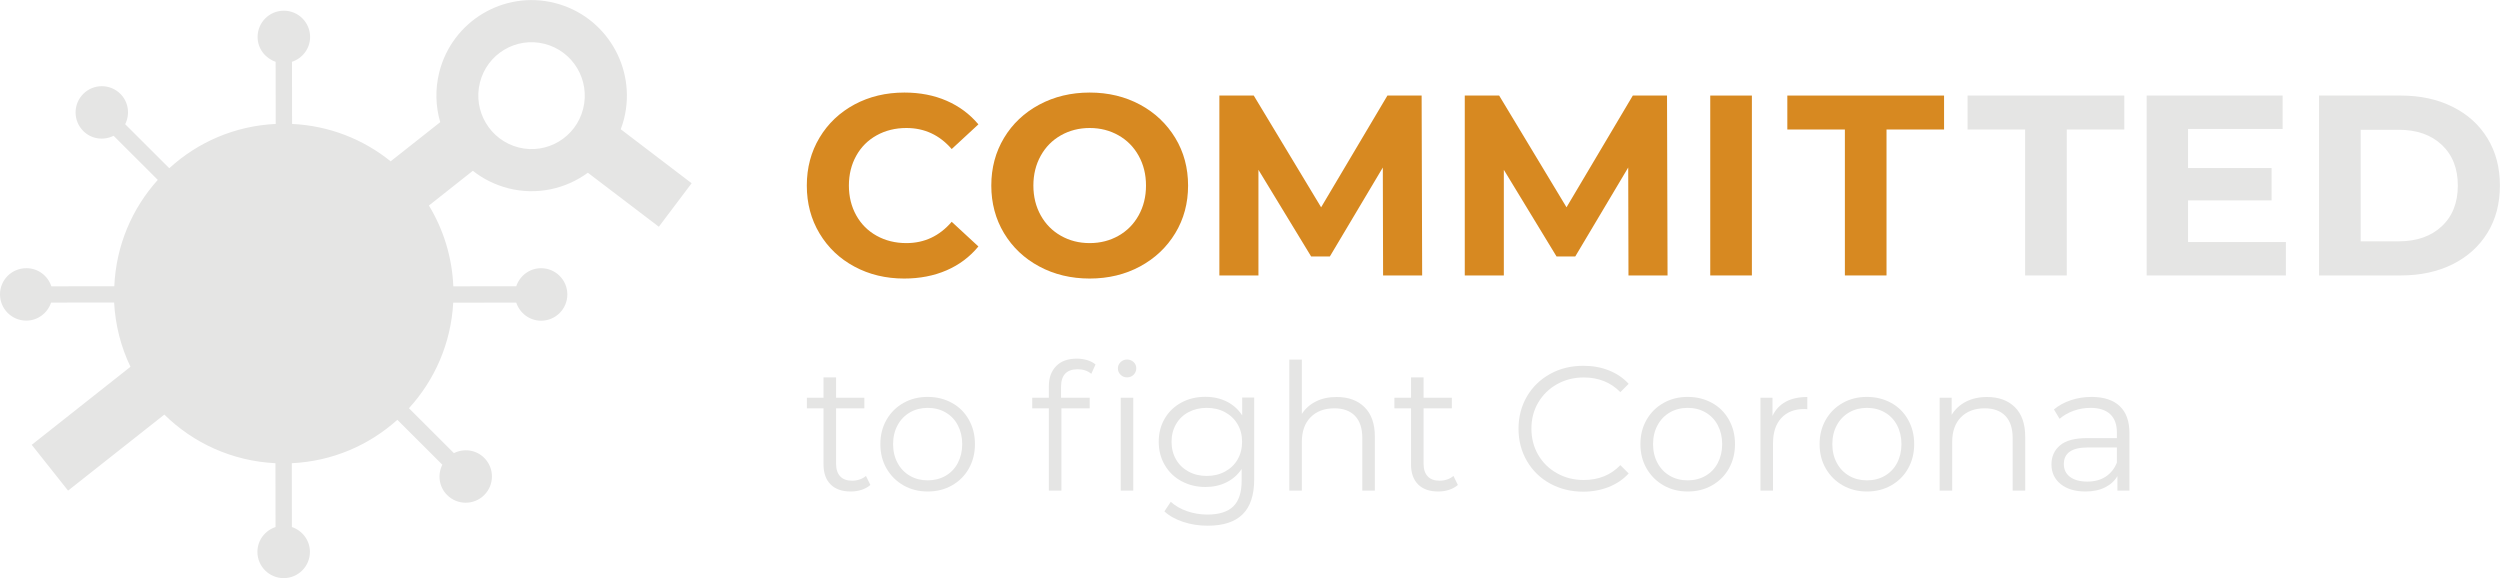
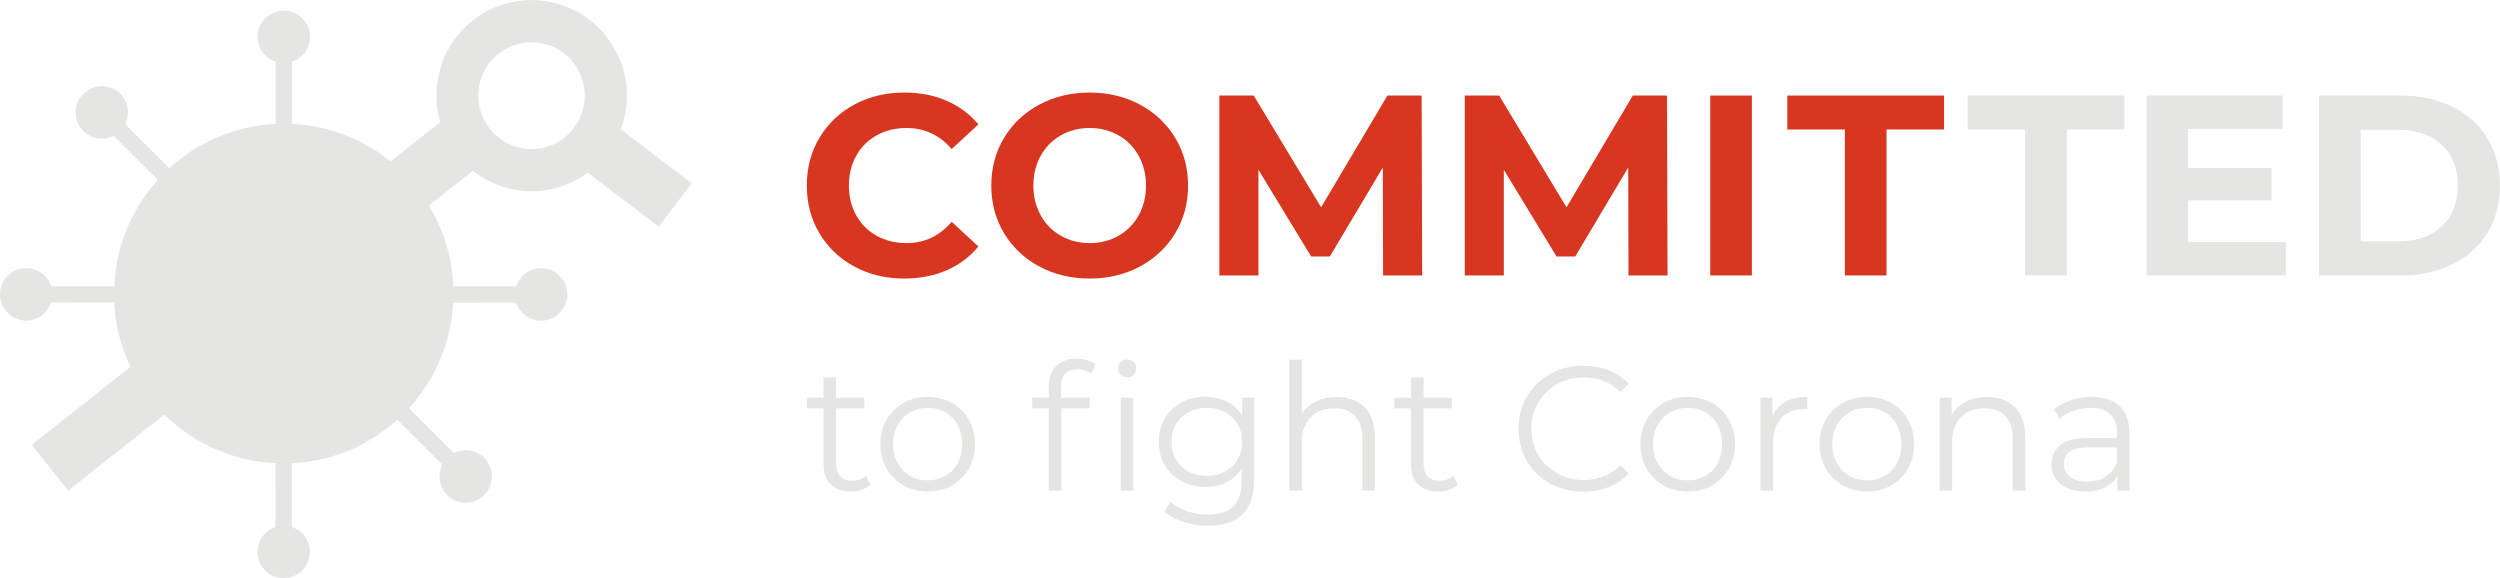
<svg xmlns="http://www.w3.org/2000/svg" version="1.1" id="Capa_1" x="0px" y="0px" viewBox="0 0 282.81 65.38" enable-background="new 0 0 282.81 65.38" xml:space="preserve">
  <g>
-     <path fill="#D78921" d="M96.66,30.16c-1.68-0.9-2.99-2.15-3.95-3.75c-0.96-1.6-1.44-3.4-1.44-5.42c0-2.02,0.48-3.82,1.44-5.42   s2.28-2.85,3.95-3.75c1.68-0.9,3.56-1.35,5.65-1.35c1.76,0,3.36,0.31,4.78,0.93c1.42,0.62,2.62,1.51,3.59,2.67l-3.02,2.79   c-1.38-1.59-3.08-2.38-5.12-2.38c-1.26,0-2.38,0.28-3.37,0.83c-0.99,0.55-1.76,1.32-2.31,2.31c-0.55,0.99-0.83,2.11-0.83,3.37   c0,1.26,0.28,2.38,0.83,3.37c0.55,0.99,1.32,1.76,2.31,2.31c0.99,0.55,2.11,0.83,3.37,0.83c2.03,0,3.74-0.8,5.12-2.41l3.02,2.79   c-0.97,1.18-2.17,2.08-3.6,2.7c-1.43,0.62-3.03,0.93-4.8,0.93C100.21,31.51,98.33,31.06,96.66,30.16z" />
-     <path fill="#D78921" d="M117.56,30.14c-1.7-0.91-3.02-2.17-3.98-3.76c-0.96-1.6-1.44-3.4-1.44-5.39c0-2,0.48-3.79,1.44-5.39   c0.96-1.6,2.29-2.85,3.98-3.76c1.7-0.91,3.6-1.37,5.71-1.37c2.11,0,4.01,0.46,5.7,1.37c1.69,0.91,3.01,2.17,3.98,3.76   c0.97,1.6,1.45,3.4,1.45,5.39c0,2-0.48,3.79-1.45,5.39c-0.97,1.6-2.3,2.85-3.98,3.76c-1.69,0.91-3.59,1.37-5.7,1.37   C121.16,31.51,119.25,31.05,117.56,30.14z M126.53,26.67c0.97-0.55,1.73-1.32,2.28-2.31c0.55-0.99,0.83-2.11,0.83-3.37   c0-1.26-0.28-2.38-0.83-3.37c-0.55-0.99-1.31-1.76-2.28-2.31c-0.97-0.55-2.05-0.83-3.26-0.83c-1.2,0-2.29,0.28-3.26,0.83   c-0.97,0.55-1.73,1.32-2.28,2.31c-0.55,0.99-0.83,2.11-0.83,3.37c0,1.26,0.28,2.38,0.83,3.37c0.55,0.99,1.31,1.76,2.28,2.31   c0.97,0.55,2.05,0.83,3.26,0.83C124.47,27.5,125.56,27.22,126.53,26.67z" />
-     <path fill="#D78921" d="M156.46,31.16l-0.03-12.21l-5.99,10.06h-2.12l-5.96-9.8v11.95h-4.42V10.81h3.89l7.62,12.64l7.5-12.64h3.87   l0.06,20.35H156.46z" />
-     <path fill="#D78921" d="M184.22,31.16l-0.03-12.21l-5.99,10.06h-2.12l-5.96-9.8v11.95h-4.42V10.81h3.89l7.62,12.64l7.5-12.64h3.87   l0.06,20.35H184.22z" />
-     <path fill="#D78921" d="M193.47,10.81h4.71v20.35h-4.71V10.81z" />
+     <path fill="#d73621" d="M96.66,30.16c-1.68-0.9-2.99-2.15-3.95-3.75c-0.96-1.6-1.44-3.4-1.44-5.42c0-2.02,0.48-3.82,1.44-5.42   s2.28-2.85,3.95-3.75c1.68-0.9,3.56-1.35,5.65-1.35c1.76,0,3.36,0.31,4.78,0.93c1.42,0.62,2.62,1.51,3.59,2.67l-3.02,2.79   c-1.38-1.59-3.08-2.38-5.12-2.38c-1.26,0-2.38,0.28-3.37,0.83c-0.99,0.55-1.76,1.32-2.31,2.31c-0.55,0.99-0.83,2.11-0.83,3.37   c0,1.26,0.28,2.38,0.83,3.37c0.55,0.99,1.32,1.76,2.31,2.31c0.99,0.55,2.11,0.83,3.37,0.83c2.03,0,3.74-0.8,5.12-2.41l3.02,2.79   c-0.97,1.18-2.17,2.08-3.6,2.7c-1.43,0.62-3.03,0.93-4.8,0.93C100.21,31.51,98.33,31.06,96.66,30.16z" />
+     <path fill="#d73621" d="M117.56,30.14c-1.7-0.91-3.02-2.17-3.98-3.76c-0.96-1.6-1.44-3.4-1.44-5.39c0-2,0.48-3.79,1.44-5.39   c0.96-1.6,2.29-2.85,3.98-3.76c1.7-0.91,3.6-1.37,5.71-1.37c2.11,0,4.01,0.46,5.7,1.37c1.69,0.91,3.01,2.17,3.98,3.76   c0.97,1.6,1.45,3.4,1.45,5.39c0,2-0.48,3.79-1.45,5.39c-0.97,1.6-2.3,2.85-3.98,3.76c-1.69,0.91-3.59,1.37-5.7,1.37   C121.16,31.51,119.25,31.05,117.56,30.14z M126.53,26.67c0.97-0.55,1.73-1.32,2.28-2.31c0.55-0.99,0.83-2.11,0.83-3.37   c0-1.26-0.28-2.38-0.83-3.37c-0.55-0.99-1.31-1.76-2.28-2.31c-0.97-0.55-2.05-0.83-3.26-0.83c-1.2,0-2.29,0.28-3.26,0.83   c-0.97,0.55-1.73,1.32-2.28,2.31c-0.55,0.99-0.83,2.11-0.83,3.37c0,1.26,0.28,2.38,0.83,3.37c0.55,0.99,1.31,1.76,2.28,2.31   c0.97,0.55,2.05,0.83,3.26,0.83C124.47,27.5,125.56,27.22,126.53,26.67z" />
+     <path fill="#d73621" d="M156.46,31.16l-0.03-12.21l-5.99,10.06h-2.12l-5.96-9.8v11.95h-4.42V10.81h3.89l7.62,12.64l7.5-12.64h3.87   l0.06,20.35H156.46z" />
+     <path fill="#d73621" d="M184.22,31.16l-0.03-12.21l-5.99,10.06h-2.12l-5.96-9.8v11.95h-4.42V10.81h3.89l7.62,12.64l7.5-12.64h3.87   l0.06,20.35H184.22z" />
+     <path fill="#d73621" d="M193.47,10.81h4.71v20.35h-4.71V10.81z" />
    <path fill="#E5E5E4" d="M229.09,14.65h-6.51v-3.84h17.73v3.84h-6.51v16.51h-4.71V14.65z" />
-     <path fill="#D78921" d="M208.7,14.65h-6.51v-3.84h17.73v3.84h-6.51v16.51h-4.71V14.65z" />
+     <path fill="#d73621" d="M208.7,14.65h-6.51v-3.84h17.73v3.84h-6.51v16.51h-4.71V14.65z" />
    <path fill="#E5E5E4" d="M258.59,27.38v3.78h-15.75V10.81h15.38v3.78h-10.7v4.42h9.45v3.66h-9.45v4.71H258.59z" />
    <path fill="#E5E5E4" d="M262.34,10.81h9.24c2.21,0,4.16,0.42,5.86,1.27c1.7,0.84,3.01,2.03,3.95,3.56   c0.94,1.53,1.41,3.31,1.41,5.35c0,2.04-0.47,3.82-1.41,5.35c-0.94,1.53-2.26,2.72-3.95,3.56c-1.7,0.84-3.65,1.26-5.86,1.26h-9.24   V10.81z M271.35,27.3c2.03,0,3.66-0.57,4.87-1.7c1.21-1.13,1.82-2.67,1.82-4.61c0-1.94-0.61-3.47-1.82-4.61   c-1.21-1.13-2.83-1.7-4.87-1.7h-4.3V27.3H271.35z" />
  </g>
  <g>
    <path fill="#E5E5E4" d="M98.46,54.86c-0.27,0.24-0.6,0.42-0.99,0.55c-0.39,0.13-0.8,0.19-1.23,0.19c-0.99,0-1.75-0.27-2.28-0.8   c-0.53-0.53-0.8-1.29-0.8-2.26v-6.35h-1.88v-1.2h1.88v-2.3h1.42v2.3h3.2v1.2h-3.2v6.27c0,0.63,0.16,1.1,0.47,1.43   c0.31,0.33,0.76,0.49,1.35,0.49c0.29,0,0.58-0.05,0.85-0.14c0.27-0.09,0.51-0.23,0.71-0.4L98.46,54.86z" />
    <path fill="#E5E5E4" d="M102.21,54.91c-0.81-0.46-1.45-1.1-1.92-1.91c-0.47-0.81-0.7-1.73-0.7-2.76s0.23-1.94,0.7-2.76   c0.47-0.81,1.1-1.44,1.92-1.9s1.72-0.68,2.74-0.68s1.92,0.23,2.74,0.68s1.45,1.08,1.91,1.9s0.69,1.73,0.69,2.76   s-0.23,1.94-0.69,2.76s-1.1,1.45-1.91,1.91c-0.81,0.46-1.72,0.69-2.74,0.69S103.02,55.37,102.21,54.91z M106.96,53.83   c0.59-0.34,1.06-0.82,1.39-1.45s0.5-1.34,0.5-2.14s-0.17-1.51-0.5-2.14s-0.8-1.11-1.39-1.45c-0.59-0.34-1.26-0.51-2.01-0.51   c-0.75,0-1.42,0.17-2.01,0.51c-0.59,0.34-1.06,0.82-1.4,1.45c-0.34,0.63-0.51,1.34-0.51,2.14s0.17,1.51,0.51,2.14   c0.34,0.63,0.81,1.11,1.4,1.45c0.59,0.34,1.26,0.51,2.01,0.51C105.69,54.34,106.36,54.17,106.96,53.83z" />
    <path fill="#E5E5E4" d="M120.5,42.27c-0.31,0.33-0.47,0.83-0.47,1.48v1.24h3.24v1.2h-3.2v9.31h-1.42v-9.31h-1.88v-1.2h1.88v-1.3   c0-0.96,0.28-1.72,0.83-2.28c0.55-0.56,1.33-0.84,2.35-0.84c0.4,0,0.79,0.06,1.16,0.17c0.37,0.11,0.69,0.28,0.94,0.49l-0.48,1.06   c-0.41-0.35-0.93-0.52-1.56-0.52C121.27,41.78,120.81,41.94,120.5,42.27z M126.76,42.39c-0.2-0.2-0.3-0.44-0.3-0.72   c0-0.27,0.1-0.5,0.3-0.7c0.2-0.2,0.45-0.3,0.74-0.3s0.54,0.1,0.74,0.29c0.2,0.19,0.3,0.42,0.3,0.69c0,0.29-0.1,0.54-0.3,0.74   c-0.2,0.2-0.45,0.3-0.74,0.3S126.96,42.59,126.76,42.39z M126.78,44.99h1.42V55.5h-1.42V44.99z" />
    <path fill="#E5E5E4" d="M141.88,44.99v9.23c0,1.78-0.44,3.11-1.31,3.96c-0.87,0.86-2.19,1.29-3.95,1.29c-0.97,0-1.9-0.14-2.77-0.43   s-1.58-0.68-2.13-1.19l0.72-1.08c0.51,0.45,1.12,0.81,1.85,1.06s1.49,0.38,2.29,0.38c1.33,0,2.31-0.31,2.94-0.93   s0.94-1.58,0.94-2.89v-1.34c-0.44,0.67-1.02,1.17-1.73,1.52c-0.71,0.35-1.5,0.52-2.37,0.52c-0.99,0-1.88-0.22-2.69-0.65   s-1.44-1.04-1.9-1.82c-0.46-0.78-0.69-1.66-0.69-2.65c0-0.99,0.23-1.86,0.69-2.64s1.09-1.37,1.89-1.8c0.8-0.43,1.7-0.64,2.7-0.64   c0.89,0,1.7,0.18,2.42,0.54c0.72,0.36,1.3,0.88,1.74,1.56v-2.02H141.88z M138.57,53.35c0.61-0.33,1.09-0.78,1.43-1.37   c0.34-0.59,0.51-1.25,0.51-2c0-0.75-0.17-1.41-0.51-1.99c-0.34-0.58-0.81-1.03-1.42-1.36c-0.61-0.33-1.3-0.49-2.07-0.49   c-0.76,0-1.44,0.16-2.05,0.48c-0.61,0.32-1.08,0.77-1.42,1.36c-0.34,0.59-0.51,1.25-0.51,2c0,0.75,0.17,1.41,0.51,2   c0.34,0.59,0.81,1.04,1.42,1.37c0.61,0.33,1.29,0.49,2.05,0.49S137.96,53.68,138.57,53.35z" />
    <path fill="#E5E5E4" d="M154.36,46.06c0.78,0.77,1.17,1.88,1.17,3.35v6.09h-1.42v-5.95c0-1.09-0.27-1.92-0.82-2.5   c-0.55-0.57-1.33-0.86-2.34-0.86c-1.13,0-2.03,0.34-2.69,1.01c-0.66,0.67-0.99,1.6-0.99,2.79v5.51h-1.42V40.68h1.42v6.15   c0.39-0.61,0.92-1.08,1.6-1.42s1.46-0.5,2.34-0.5C152.53,44.91,153.58,45.29,154.36,46.06z" />
    <path fill="#E5E5E4" d="M164.92,54.86c-0.27,0.24-0.6,0.42-0.99,0.55c-0.39,0.13-0.8,0.19-1.23,0.19c-0.99,0-1.75-0.27-2.28-0.8   c-0.53-0.53-0.8-1.29-0.8-2.26v-6.35h-1.88v-1.2h1.88v-2.3h1.42v2.3h3.2v1.2h-3.2v6.27c0,0.63,0.16,1.1,0.47,1.43   c0.31,0.33,0.76,0.49,1.35,0.49c0.29,0,0.58-0.05,0.85-0.14c0.27-0.09,0.51-0.23,0.71-0.4L164.92,54.86z" />
    <path fill="#E5E5E4" d="M175.35,54.7c-1.11-0.61-1.98-1.46-2.62-2.55c-0.63-1.09-0.95-2.3-0.95-3.65c0-1.34,0.32-2.56,0.95-3.65   c0.63-1.08,1.51-1.93,2.63-2.55s2.37-0.92,3.76-0.92c1.04,0,2,0.17,2.88,0.52c0.88,0.35,1.63,0.85,2.24,1.52l-0.94,0.94   c-1.09-1.11-2.47-1.66-4.14-1.66c-1.11,0-2.11,0.25-3.02,0.76c-0.91,0.51-1.61,1.2-2.13,2.08s-0.77,1.86-0.77,2.96   c0,1.09,0.26,2.08,0.77,2.96s1.22,1.57,2.13,2.08c0.91,0.51,1.91,0.76,3.02,0.76c1.68,0,3.06-0.56,4.14-1.68l0.94,0.94   c-0.61,0.67-1.36,1.17-2.25,1.53c-0.89,0.35-1.85,0.53-2.89,0.53C177.71,55.62,176.47,55.31,175.35,54.7z" />
    <path fill="#E5E5E4" d="M188.19,54.91c-0.81-0.46-1.45-1.1-1.92-1.91c-0.47-0.81-0.7-1.73-0.7-2.76s0.23-1.94,0.7-2.76   c0.47-0.81,1.1-1.44,1.92-1.9s1.72-0.68,2.74-0.68s1.92,0.23,2.74,0.68s1.45,1.08,1.91,1.9s0.69,1.73,0.69,2.76   s-0.23,1.94-0.69,2.76s-1.1,1.45-1.91,1.91c-0.81,0.46-1.72,0.69-2.74,0.69S189,55.37,188.19,54.91z M192.93,53.83   c0.59-0.34,1.06-0.82,1.39-1.45s0.5-1.34,0.5-2.14s-0.17-1.51-0.5-2.14s-0.8-1.11-1.39-1.45c-0.59-0.34-1.26-0.51-2.01-0.51   c-0.75,0-1.42,0.17-2.01,0.51c-0.59,0.34-1.06,0.82-1.4,1.45c-0.34,0.63-0.51,1.34-0.51,2.14s0.17,1.51,0.51,2.14   c0.34,0.63,0.81,1.11,1.4,1.45c0.59,0.34,1.26,0.51,2.01,0.51C191.67,54.34,192.34,54.17,192.93,53.83z" />
    <path fill="#E5E5E4" d="M202,45.45c0.66-0.36,1.48-0.54,2.45-0.54v1.38l-0.34-0.02c-1.11,0-1.97,0.34-2.6,1.02   c-0.63,0.68-0.94,1.63-0.94,2.86v5.35h-1.42V44.99h1.36v2.06C200.85,46.34,201.34,45.81,202,45.45z" />
    <path fill="#E5E5E4" d="M208.46,54.91c-0.81-0.46-1.45-1.1-1.92-1.91c-0.47-0.81-0.7-1.73-0.7-2.76s0.23-1.94,0.7-2.76   c0.47-0.81,1.1-1.44,1.92-1.9s1.72-0.68,2.74-0.68s1.92,0.23,2.74,0.68s1.45,1.08,1.91,1.9s0.69,1.73,0.69,2.76   s-0.23,1.94-0.69,2.76s-1.1,1.45-1.91,1.91c-0.81,0.46-1.72,0.69-2.74,0.69S209.28,55.37,208.46,54.91z M213.21,53.83   c0.59-0.34,1.06-0.82,1.39-1.45s0.5-1.34,0.5-2.14s-0.17-1.51-0.5-2.14s-0.8-1.11-1.39-1.45c-0.59-0.34-1.26-0.51-2.01-0.51   c-0.75,0-1.42,0.17-2.01,0.51c-0.59,0.34-1.06,0.82-1.4,1.45c-0.34,0.63-0.51,1.34-0.51,2.14s0.17,1.51,0.51,2.14   c0.34,0.63,0.81,1.11,1.4,1.45c0.59,0.34,1.26,0.51,2.01,0.51C211.95,54.34,212.62,54.17,213.21,53.83z" />
    <path fill="#E5E5E4" d="M227.93,46.06c0.78,0.77,1.17,1.88,1.17,3.35v6.09h-1.42v-5.95c0-1.09-0.27-1.92-0.82-2.5   c-0.55-0.57-1.33-0.86-2.34-0.86c-1.13,0-2.03,0.34-2.69,1.01c-0.66,0.67-0.99,1.6-0.99,2.79v5.51h-1.42V44.99h1.36v1.94   c0.39-0.64,0.92-1.13,1.61-1.49c0.69-0.35,1.48-0.53,2.39-0.53C226.1,44.91,227.15,45.29,227.93,46.06z" />
    <path fill="#E5E5E4" d="M239.79,45.94c0.73,0.69,1.1,1.7,1.1,3.05v6.51h-1.36v-1.64c-0.32,0.55-0.79,0.97-1.41,1.28   s-1.36,0.46-2.21,0.46c-1.17,0-2.1-0.28-2.8-0.84c-0.69-0.56-1.04-1.3-1.04-2.22c0-0.89,0.32-1.61,0.97-2.16   c0.65-0.55,1.67-0.82,3.09-0.82h3.34v-0.64c0-0.91-0.25-1.59-0.76-2.07c-0.51-0.47-1.25-0.71-2.22-0.71   c-0.67,0-1.31,0.11-1.92,0.33c-0.61,0.22-1.14,0.52-1.58,0.91l-0.64-1.06c0.53-0.45,1.17-0.8,1.92-1.05   c0.75-0.25,1.53-0.37,2.36-0.37C238,44.91,239.06,45.25,239.79,45.94z M238.19,53.93c0.57-0.37,1-0.9,1.28-1.59v-1.72h-3.3   c-1.8,0-2.7,0.63-2.7,1.88c0,0.61,0.23,1.09,0.7,1.45c0.47,0.35,1.12,0.53,1.96,0.53C236.93,54.48,237.62,54.3,238.19,53.93z" />
  </g>
  <path fill="#E5E5E4" d="M53.49,19.32c1.15,0.91,2.5,1.59,4.01,1.98c3.24,0.82,6.5,0.07,9-1.76l8.03,6.11l3.71-4.92l-8.02-6.11  c0.14-0.38,0.27-0.76,0.37-1.16c1.45-5.79-2.05-11.66-7.82-13.12c-5.77-1.46-11.63,2.05-13.08,7.84c-0.48,1.93-0.41,3.86,0.11,5.64  l-5.61,4.43c-3.08-2.49-6.94-4.03-11.15-4.23l-0.01-7.03c1.18-0.39,2.05-1.49,2.05-2.81c0-1.64-1.33-2.97-2.97-2.97  s-2.97,1.33-2.97,2.97c0,1.31,0.86,2.41,2.04,2.81l0.01,7.03c-4.63,0.22-8.83,2.07-12.04,5.01l-4.99-4.98  c0.56-1.11,0.39-2.5-0.54-3.43c-1.16-1.16-3.04-1.16-4.2,0c-1.16,1.16-1.16,3.04,0,4.2c0.93,0.93,2.31,1.1,3.43,0.54l5,4.99  c-2.9,3.22-4.72,7.41-4.92,12.03l-7.12,0.01c-0.39-1.18-1.49-2.05-2.81-2.05C1.33,30.33,0,31.66,0,33.3c0,1.64,1.33,2.97,2.97,2.97  c1.31,0,2.41-0.86,2.81-2.04l7.13-0.01c0.14,2.59,0.78,5.05,1.85,7.27L3.59,50.32L7.7,55.5l10.89-8.6c3.27,3.22,7.68,5.26,12.57,5.5  l0.01,7.22c-1.18,0.39-2.05,1.49-2.05,2.81c0,1.64,1.33,2.97,2.97,2.97s2.97-1.33,2.97-2.97c0-1.31-0.86-2.41-2.04-2.81l-0.01-7.22  c4.59-0.22,8.74-2.03,11.94-4.91l5.09,5.08c-0.56,1.11-0.39,2.5,0.54,3.43c1.16,1.16,3.04,1.16,4.2,0c1.16-1.16,1.16-3.04,0-4.2  c-0.93-0.93-2.31-1.1-3.43-0.54l-5.09-5.08c2.91-3.18,4.76-7.34,5.01-11.94l7.13-0.01c0.39,1.18,1.49,2.05,2.81,2.05  c1.64,0,2.97-1.33,2.97-2.97c0-1.64-1.33-2.97-2.97-2.97c-1.31,0-2.41,0.86-2.81,2.04l-7.12,0.01c-0.14-3.34-1.13-6.45-2.76-9.14  L53.49,19.32z M54.29,9.34c0.81-3.24,4.09-5.2,7.31-4.38c3.23,0.82,5.18,4.1,4.37,7.34c-0.81,3.24-4.09,5.2-7.31,4.38  S53.48,12.57,54.29,9.34z" />
</svg>
